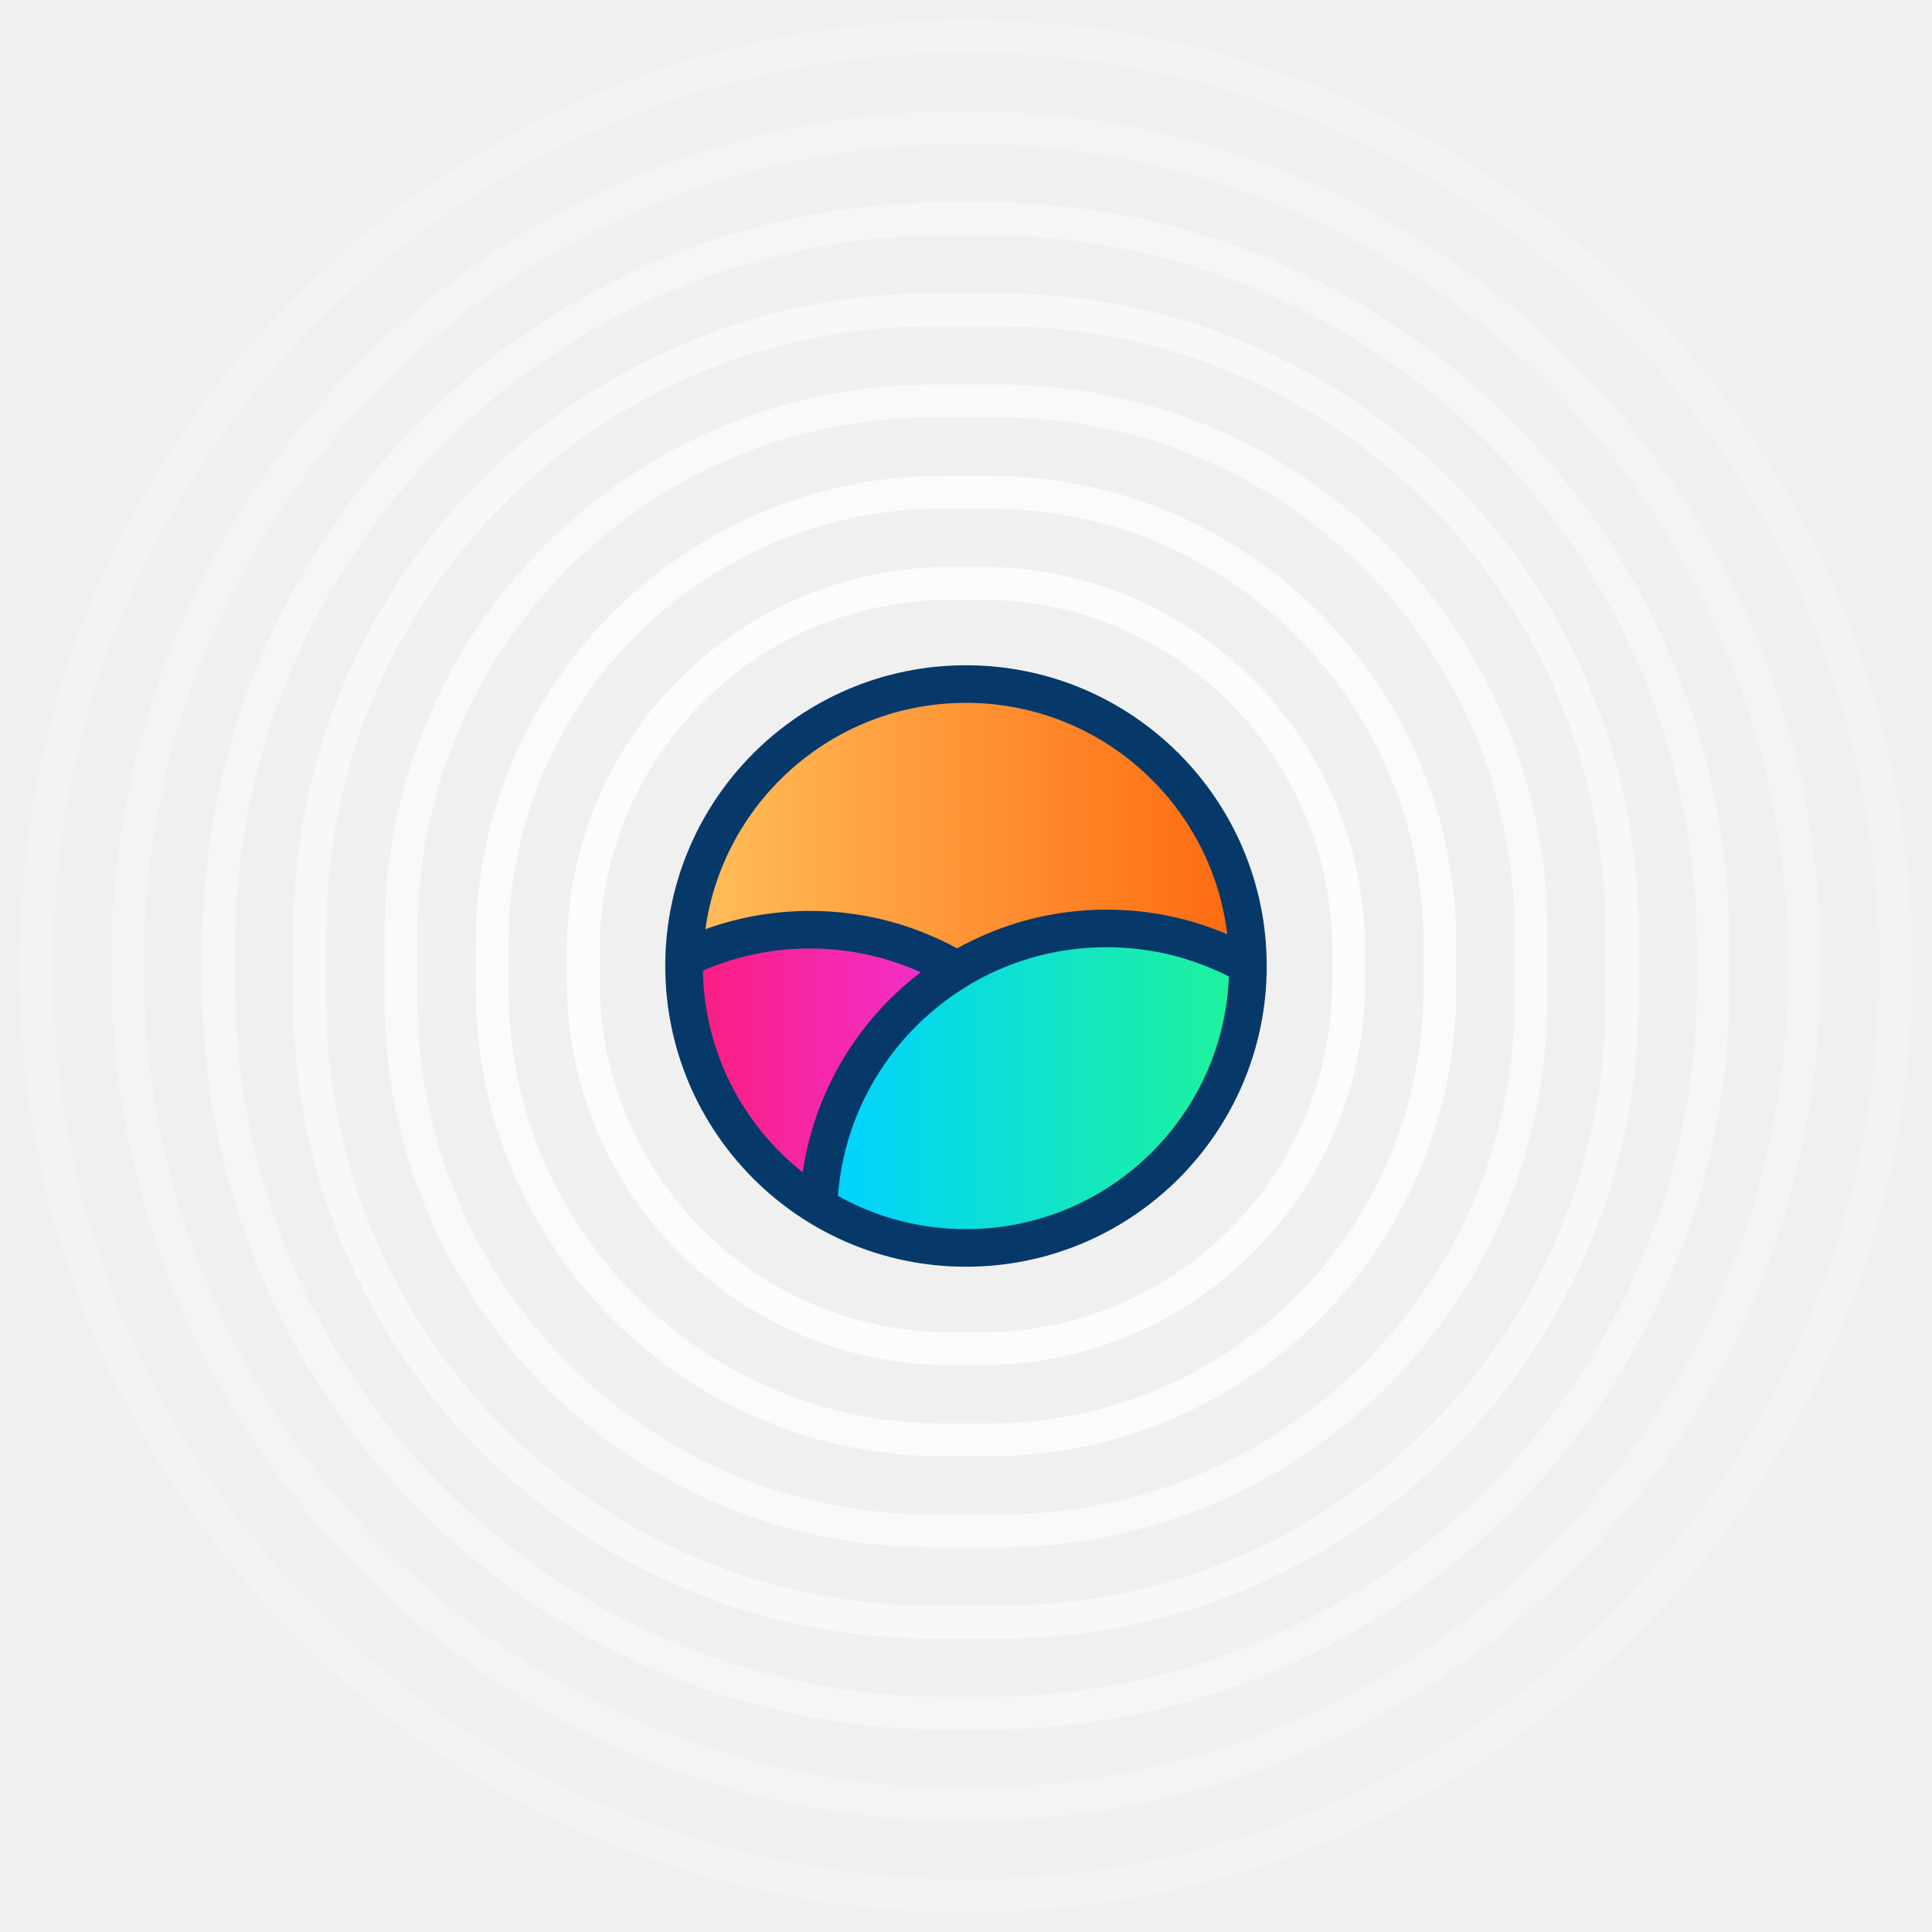
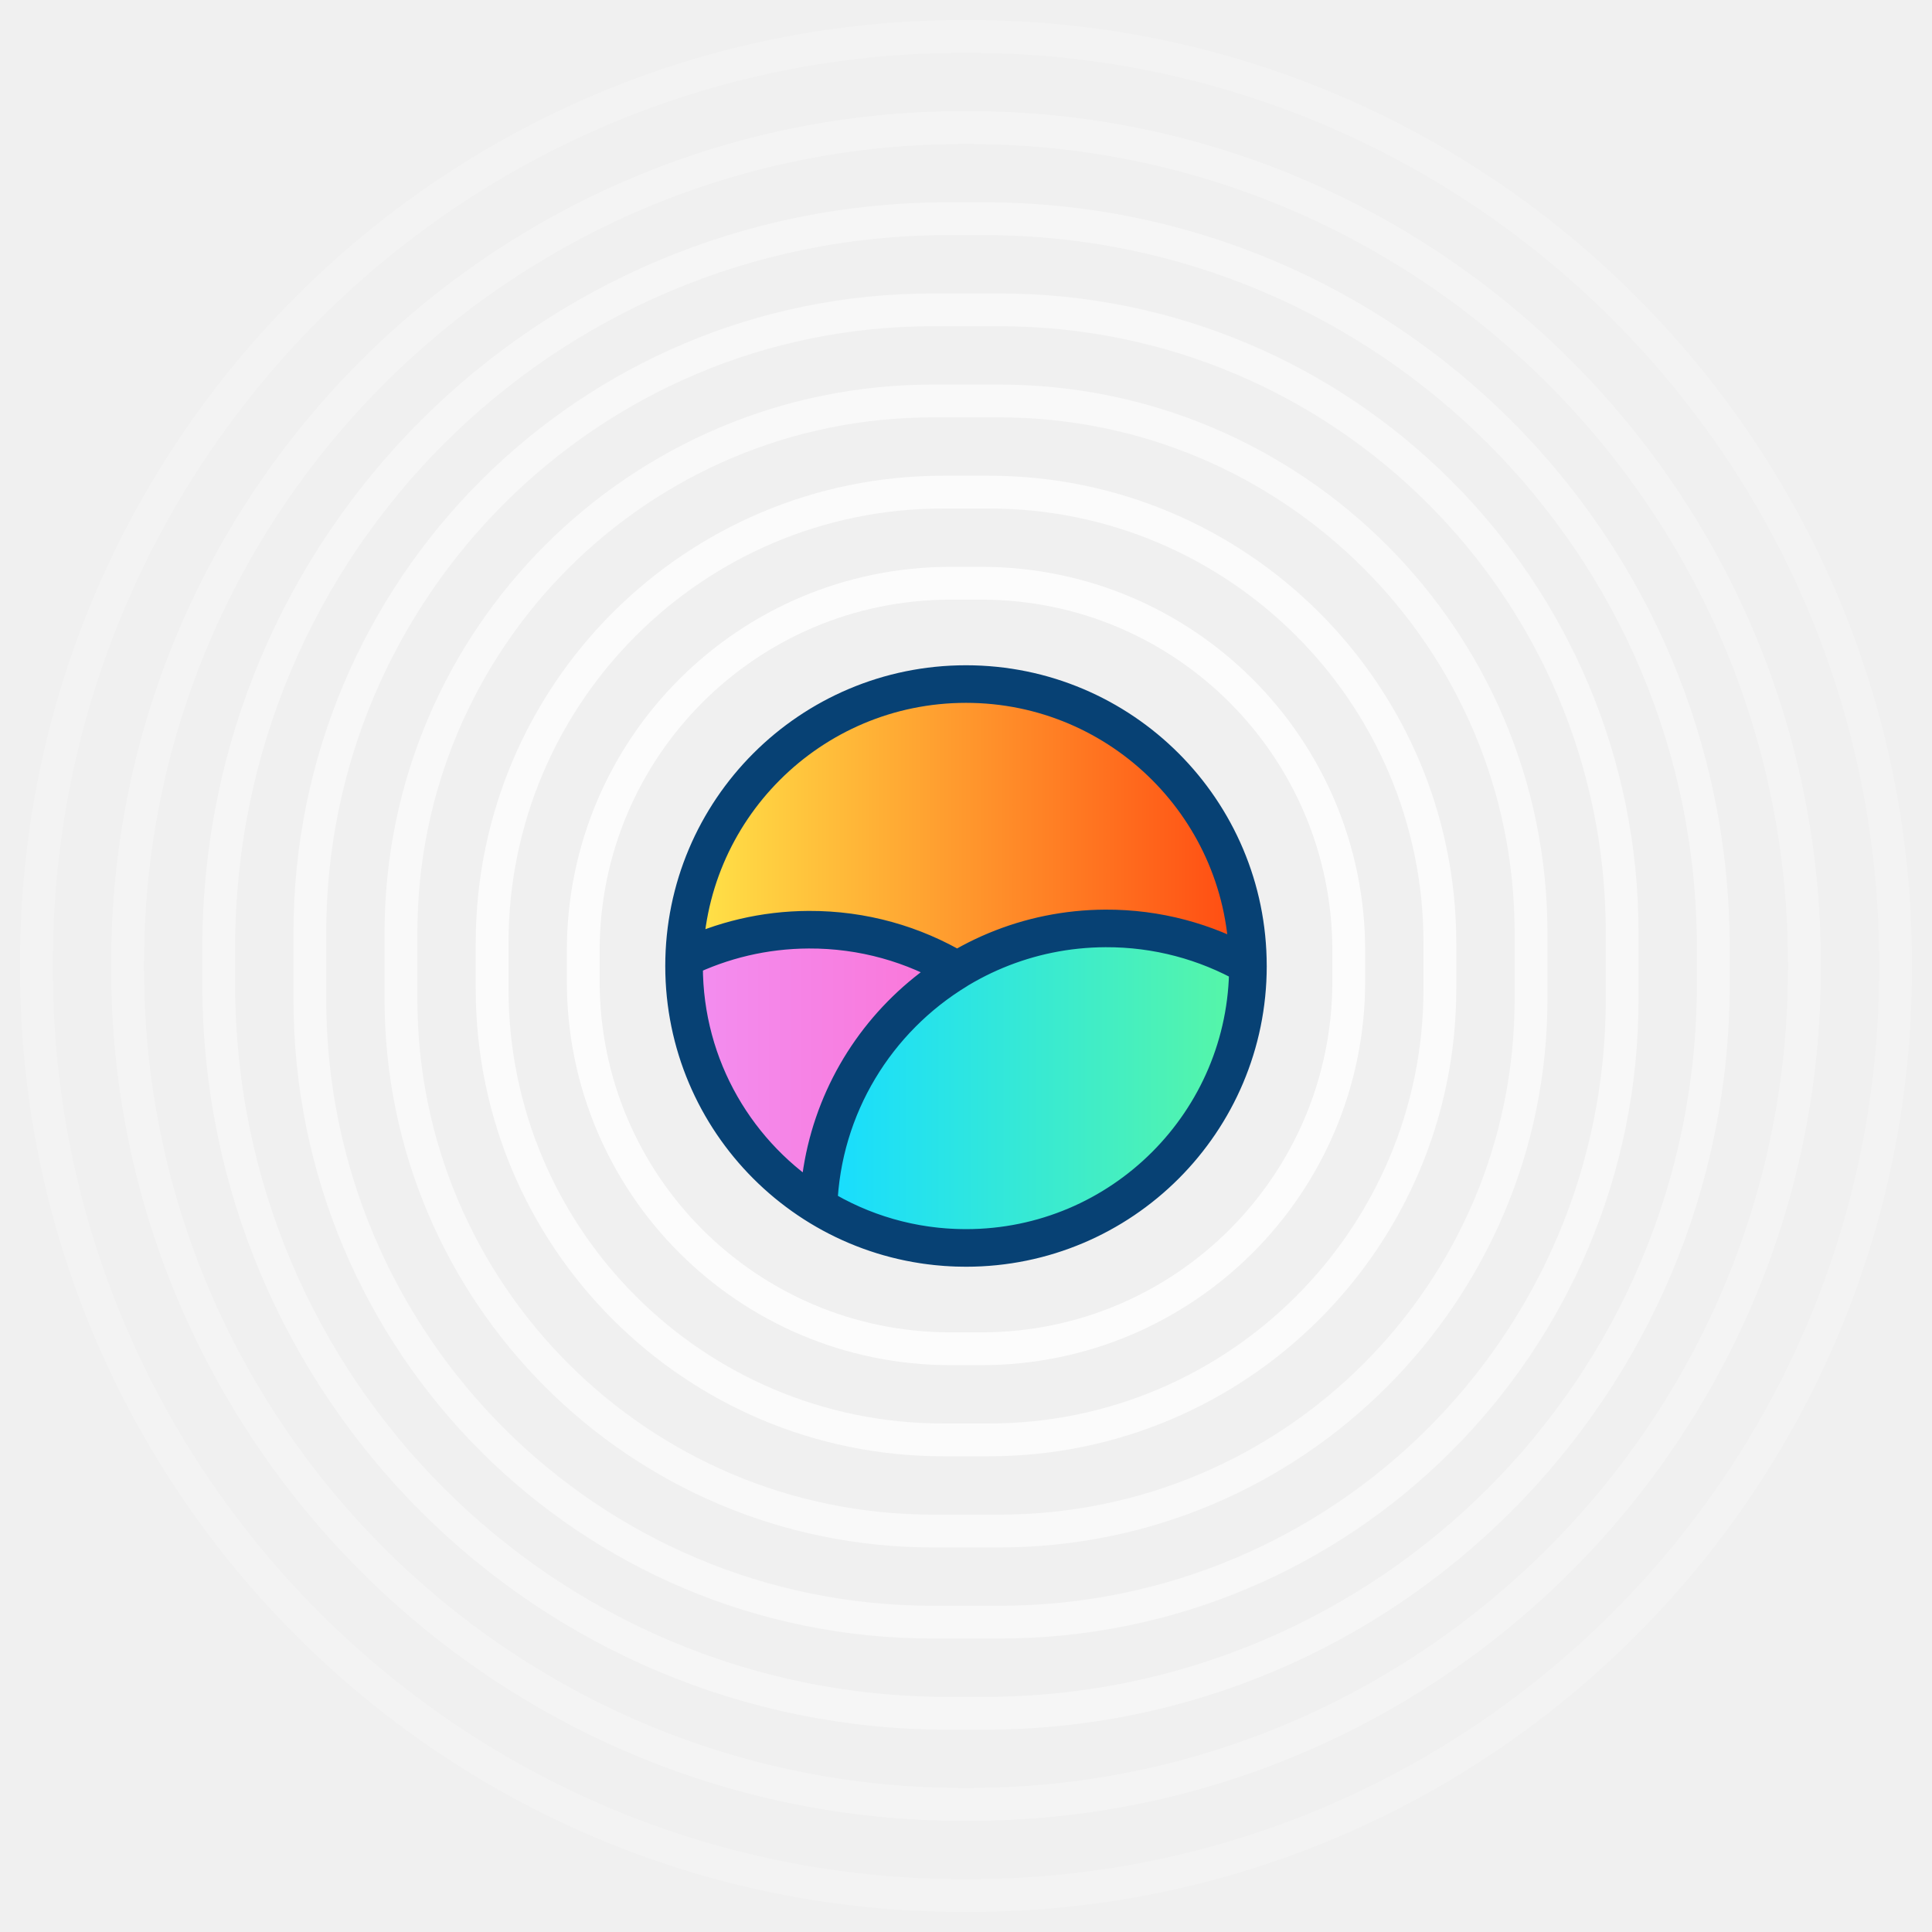
<svg xmlns="http://www.w3.org/2000/svg" fill="none" viewBox="0 0 1060 1060">
  <path stroke="#fff" stroke-linejoin="round" stroke-miterlimit="10" stroke-opacity=".8" stroke-width="18" d="M320 521.56C320 410.242 410.242 320 521.56 320h16.88C649.758 320 740 410.242 740 521.56v16.88C740 649.758 649.758 740 538.44 740h-16.88C410.242 740 320 649.758 320 538.44z" />
  <path stroke="#fff" stroke-linejoin="round" stroke-miterlimit="10" stroke-opacity=".7" stroke-width="18" d="M270 517.482C270 380.802 380.802 270 517.482 270h25.036C679.198 270 790 380.802 790 517.482v25.036C790 679.198 679.198 790 542.518 790h-25.036C380.802 790 270 679.198 270 542.518z" />
  <path stroke="#fff" stroke-linejoin="round" stroke-miterlimit="10" stroke-opacity=".6" stroke-width="18" d="M220 511.786C220 350.637 350.637 220 511.786 220h36.428C709.363 220 840 350.637 840 511.786v36.428C840 709.363 709.363 840 548.214 840h-36.428C350.637 840 220 709.363 220 548.214z" />
  <path stroke="#fff" stroke-linejoin="round" stroke-miterlimit="10" stroke-opacity=".5" stroke-width="18" d="M170 511.759C170 323.011 323.011 170 511.759 170h36.482C736.989 170 890 323.011 890 511.759v36.482C890 736.989 736.989 890 548.241 890h-36.482C323.011 890 170 736.989 170 548.241z" />
  <path stroke="#fff" stroke-linejoin="round" stroke-miterlimit="10" stroke-opacity=".4" stroke-width="18" d="M120 520c0-220.914 179.086-400 400-400h20c220.914 0 400 179.086 400 400v20c0 220.914-179.086 400-400 400h-20c-220.914 0-400-179.086-400-400z" />
  <path stroke="#fff" stroke-linejoin="round" stroke-miterlimit="10" stroke-opacity=".3" stroke-width="18" d="M70 528.537C70 275.294 275.294 70 528.537 70h2.926C784.706 70 990 275.294 990 528.537v2.926C990 784.706 784.706 990 531.463 990h-2.926C275.294 990 70 784.706 70 531.463z" />
  <path stroke="#fff" stroke-linejoin="round" stroke-miterlimit="10" stroke-opacity=".2" stroke-width="18" d="M20 528.378C20 247.608 247.608 20 528.378 20h3.244C812.392 20 1040 247.608 1040 528.378v3.244C1040 812.392 812.392 1040 531.622 1040h-3.244C247.608 1040 20 812.392 20 531.622z" />
-   <g clip-path="url(#a)">
-     <path fill="url(#b)" d="M375.957 530c0-85.076 68.967-154.043 154.043-154.043S684.043 444.924 684.043 530 615.076 684.043 530 684.043 375.957 615.076 375.957 530" />
-     <path fill="url(#c)" d="M606.187 509.699c-84.86.369-153.727 67.673-156.753 151.613 23.443 14.403 51.041 22.731 80.584 22.731 85.066 0 154.025-68.875 154.025-153.837 0-.114-.009-.226-.009-.341-23.004-12.932-49.562-20.289-77.847-20.166" />
-     <path fill="url(#d)" d="M443.875 510.343c-24.313.107-47.308 5.752-67.814 15.724-.036 1.37-.104 2.734-.104 4.113 0 55.534 29.314 104.192 73.257 131.304 1.965-54.701 31.751-102.324 75.63-129.039-23.688-14.147-51.389-22.231-80.969-22.102" />
-     <path stroke="#06396A" stroke-linecap="round" stroke-linejoin="round" stroke-miterlimit="10" stroke-width="20.625" d="M449.071 661.83c-44.242-27.22-73.755-76.073-73.755-131.829 0-1.384.069-2.754.104-4.13 20.646-10.011 43.798-15.679 68.275-15.786 29.782-.13 57.671 7.987 81.52 22.19-44.178 26.822-74.166 74.635-76.144 129.555m0 0c3.04-84.403 72.201-152.077 157.426-152.449 28.406-.124 55.077 7.274 78.178 20.278.003.114.013.228.013.342 0 85.43-69.257 154.687-154.687 154.687-29.67 0-57.385-8.374-80.93-22.858m-73.759-131.833c0-85.43 69.255-154.685 154.685-154.685s154.684 69.255 154.684 154.685-69.253 154.684-154.684 154.684-154.685-69.253-154.685-154.684" />
-   </g>
+   <path fill="url(#a)" d="M375.957 530c0-85.076 68.967-154.043 154.043-154.043S684.043 444.924 684.043 530 615.076 684.043 530 684.043 375.957 615.076 375.957 530" />
+   <path fill="url(#b)" d="M606.187 509.701c-84.86.369-153.727 67.673-156.753 151.613 23.443 14.403 51.041 22.731 80.584 22.731 85.066 0 154.025-68.875 154.025-153.837 0-.114-.009-.226-.009-.341-23.004-12.932-49.562-20.289-77.847-20.166" />
+   <path fill="url(#c)" d="M443.875 510.345c-24.313.107-47.308 5.752-67.814 15.724-.036 1.37-.104 2.734-.104 4.113 0 55.534 29.314 104.192 73.257 131.304 1.965-54.701 31.751-102.324 75.63-129.039-23.688-14.147-51.389-22.231-80.969-22.102" />
+   <path stroke="#074174" stroke-linecap="round" stroke-linejoin="round" stroke-miterlimit="10" stroke-width="20.62" d="M449.071 661.83c-44.242-27.22-73.755-76.073-73.755-131.829 0-1.384.069-2.754.104-4.13 20.646-10.011 43.798-15.679 68.275-15.786 29.782-.13 57.671 7.987 81.52 22.19-44.178 26.822-74.166 74.635-76.144 129.555m0 0c3.04-84.403 72.201-152.077 157.426-152.449 28.406-.124 55.077 7.274 78.178 20.278.003.114.013.228.013.342 0 85.43-69.257 154.687-154.687 154.687-29.67 0-57.385-8.374-80.93-22.858m-73.759-131.833c0-85.43 69.255-154.685 154.685-154.685s154.684 69.255 154.684 154.685-69.253 154.684-154.684 154.684-154.685-69.253-154.685-154.684" />
  <defs>
-     <linearGradient id="b" x1="384.98" x2="675.02" y1="530" y2="530" gradientUnits="userSpaceOnUse">
-       <stop stop-color="#FFBD59" />
-       <stop offset="1" stop-color="#FF6B11" />
+     <linearGradient id="a" x1="384.98" x2="675.02" y1="530" y2="530" gradientUnits="userSpaceOnUse">
+       <stop stop-color="#ffe147" />
+       <stop offset="1" stop-color="#ff4e13" />
    </linearGradient>
-     <linearGradient id="c" x1="456.62" x2="761.226" y1="670.669" y2="670.669" gradientUnits="userSpaceOnUse">
-       <stop stop-color="#00D2FF" />
-       <stop offset="1" stop-color="#2AFF75" />
+     <linearGradient id="b" x1="456.62" x2="761.226" y1="670.671" y2="670.671" gradientUnits="userSpaceOnUse">
+       <stop stop-color="#18ddff" />
+       <stop offset="1" stop-color="#6eff86" />
    </linearGradient>
-     <linearGradient id="d" x1="290.17" x2="594.775" y1="671.475" y2="671.475" gradientUnits="userSpaceOnUse">
-       <stop stop-color="#FF1148" />
-       <stop offset="1" stop-color="#EE3CFF" />
+     <linearGradient id="c" x1="290.17" x2="594.775" y1="671.476" y2="671.476" gradientUnits="userSpaceOnUse">
+       <stop stop-color="#ed9dff" />
+       <stop offset="1" stop-color="#ff69cb" />
    </linearGradient>
-     <clipPath id="a">
-       <path fill="#fff" d="M365 365h330v330H365z" />
-     </clipPath>
  </defs>
</svg>
